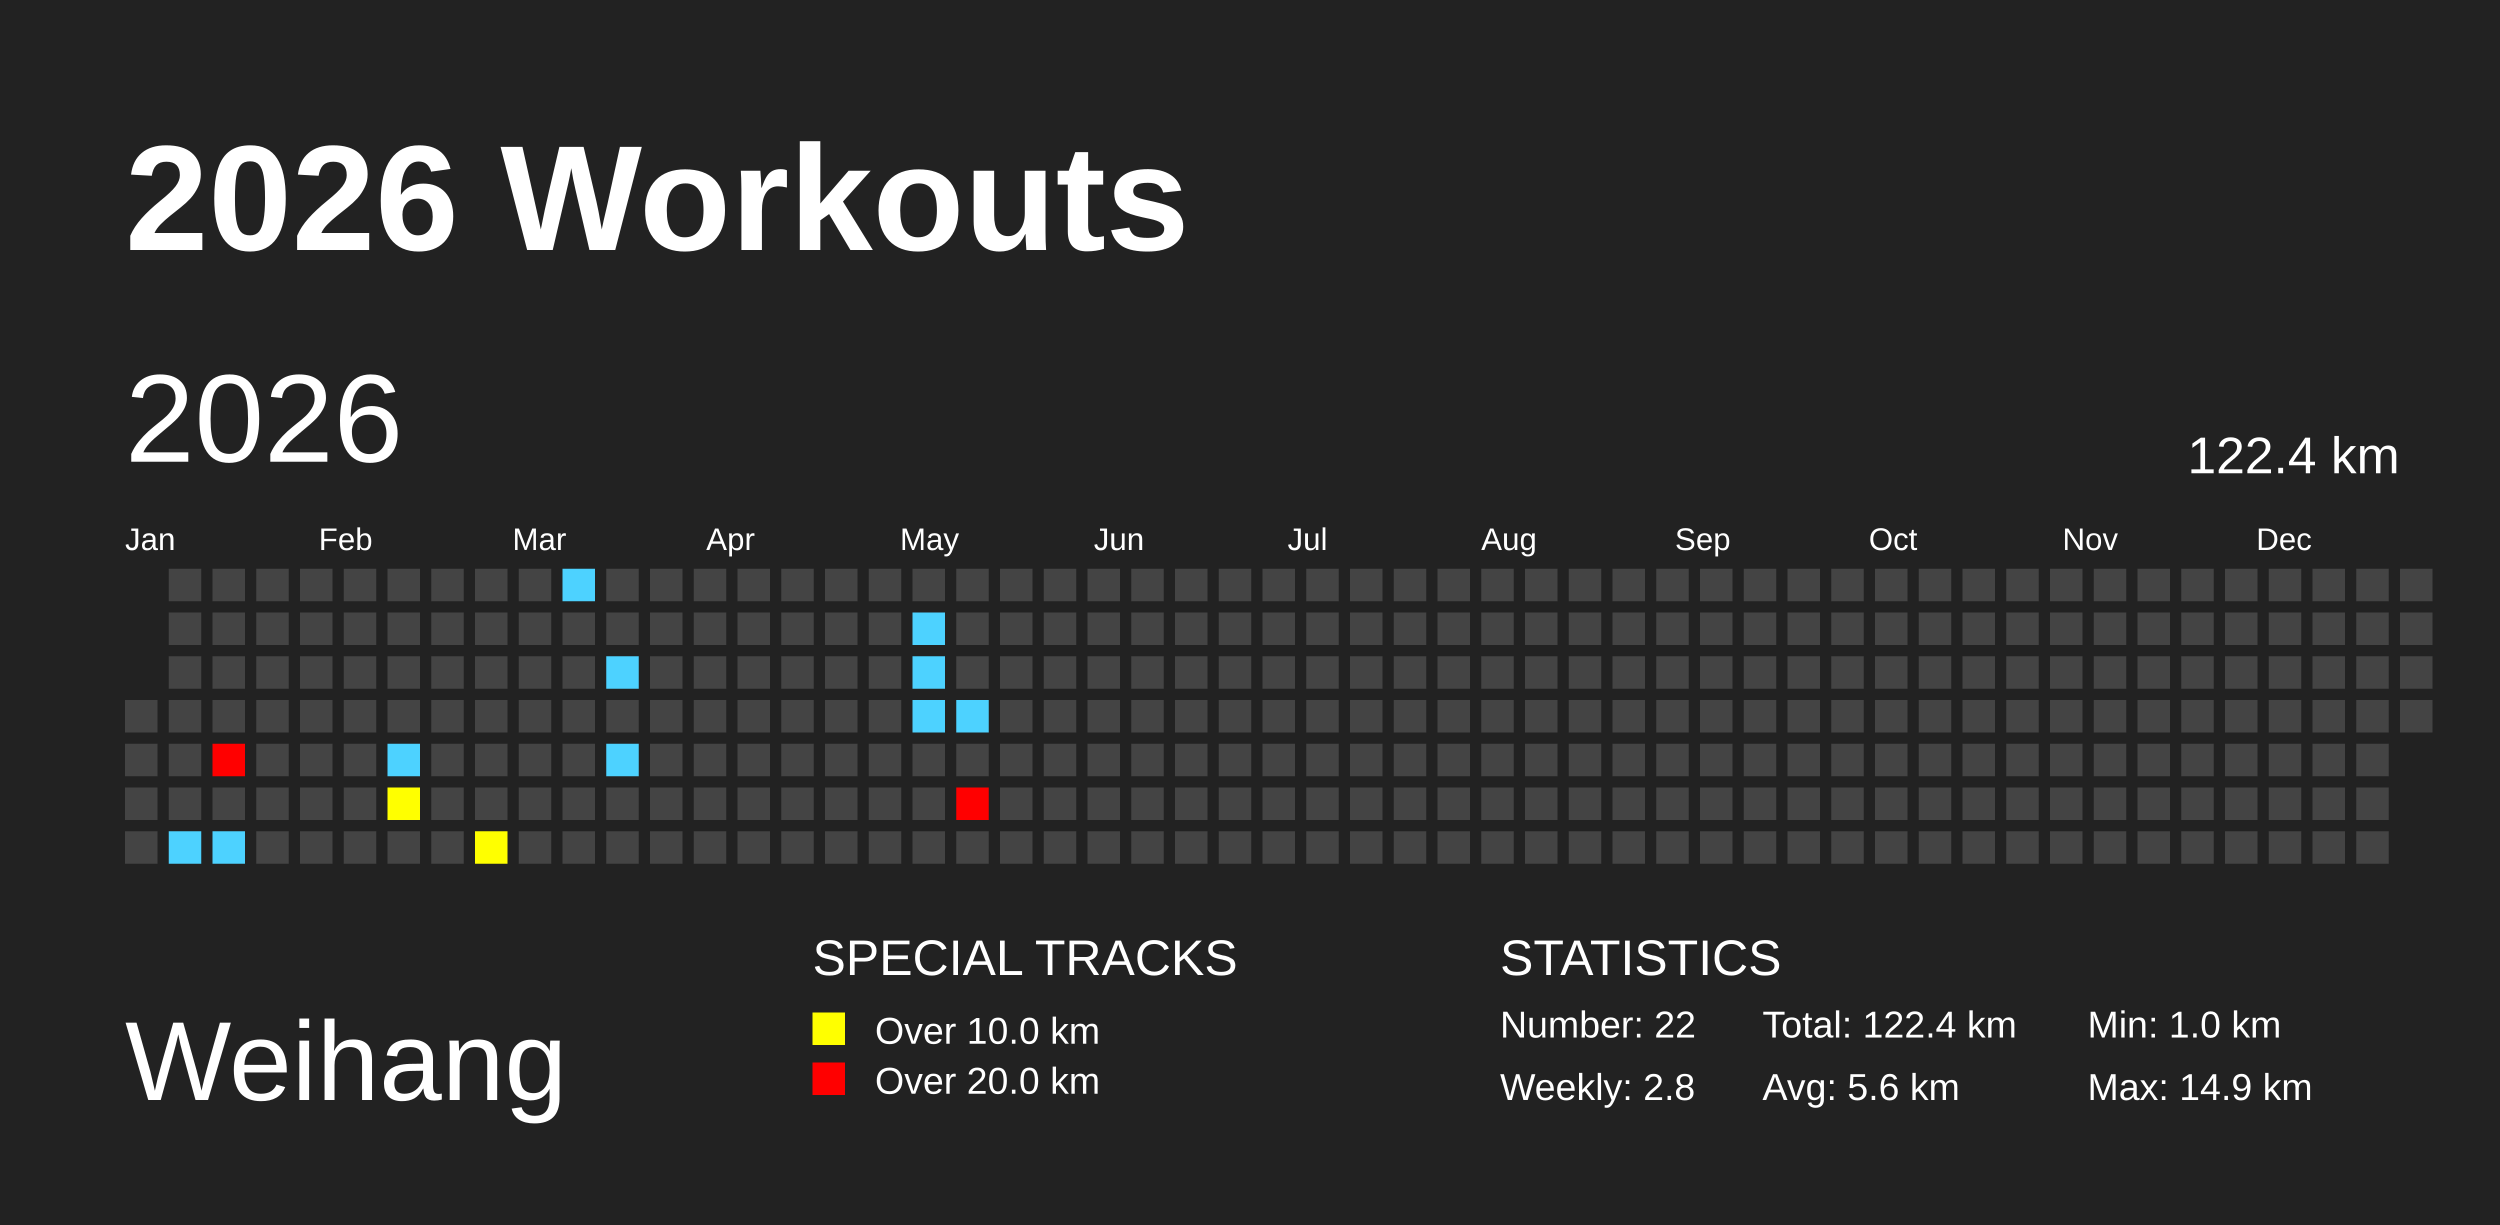
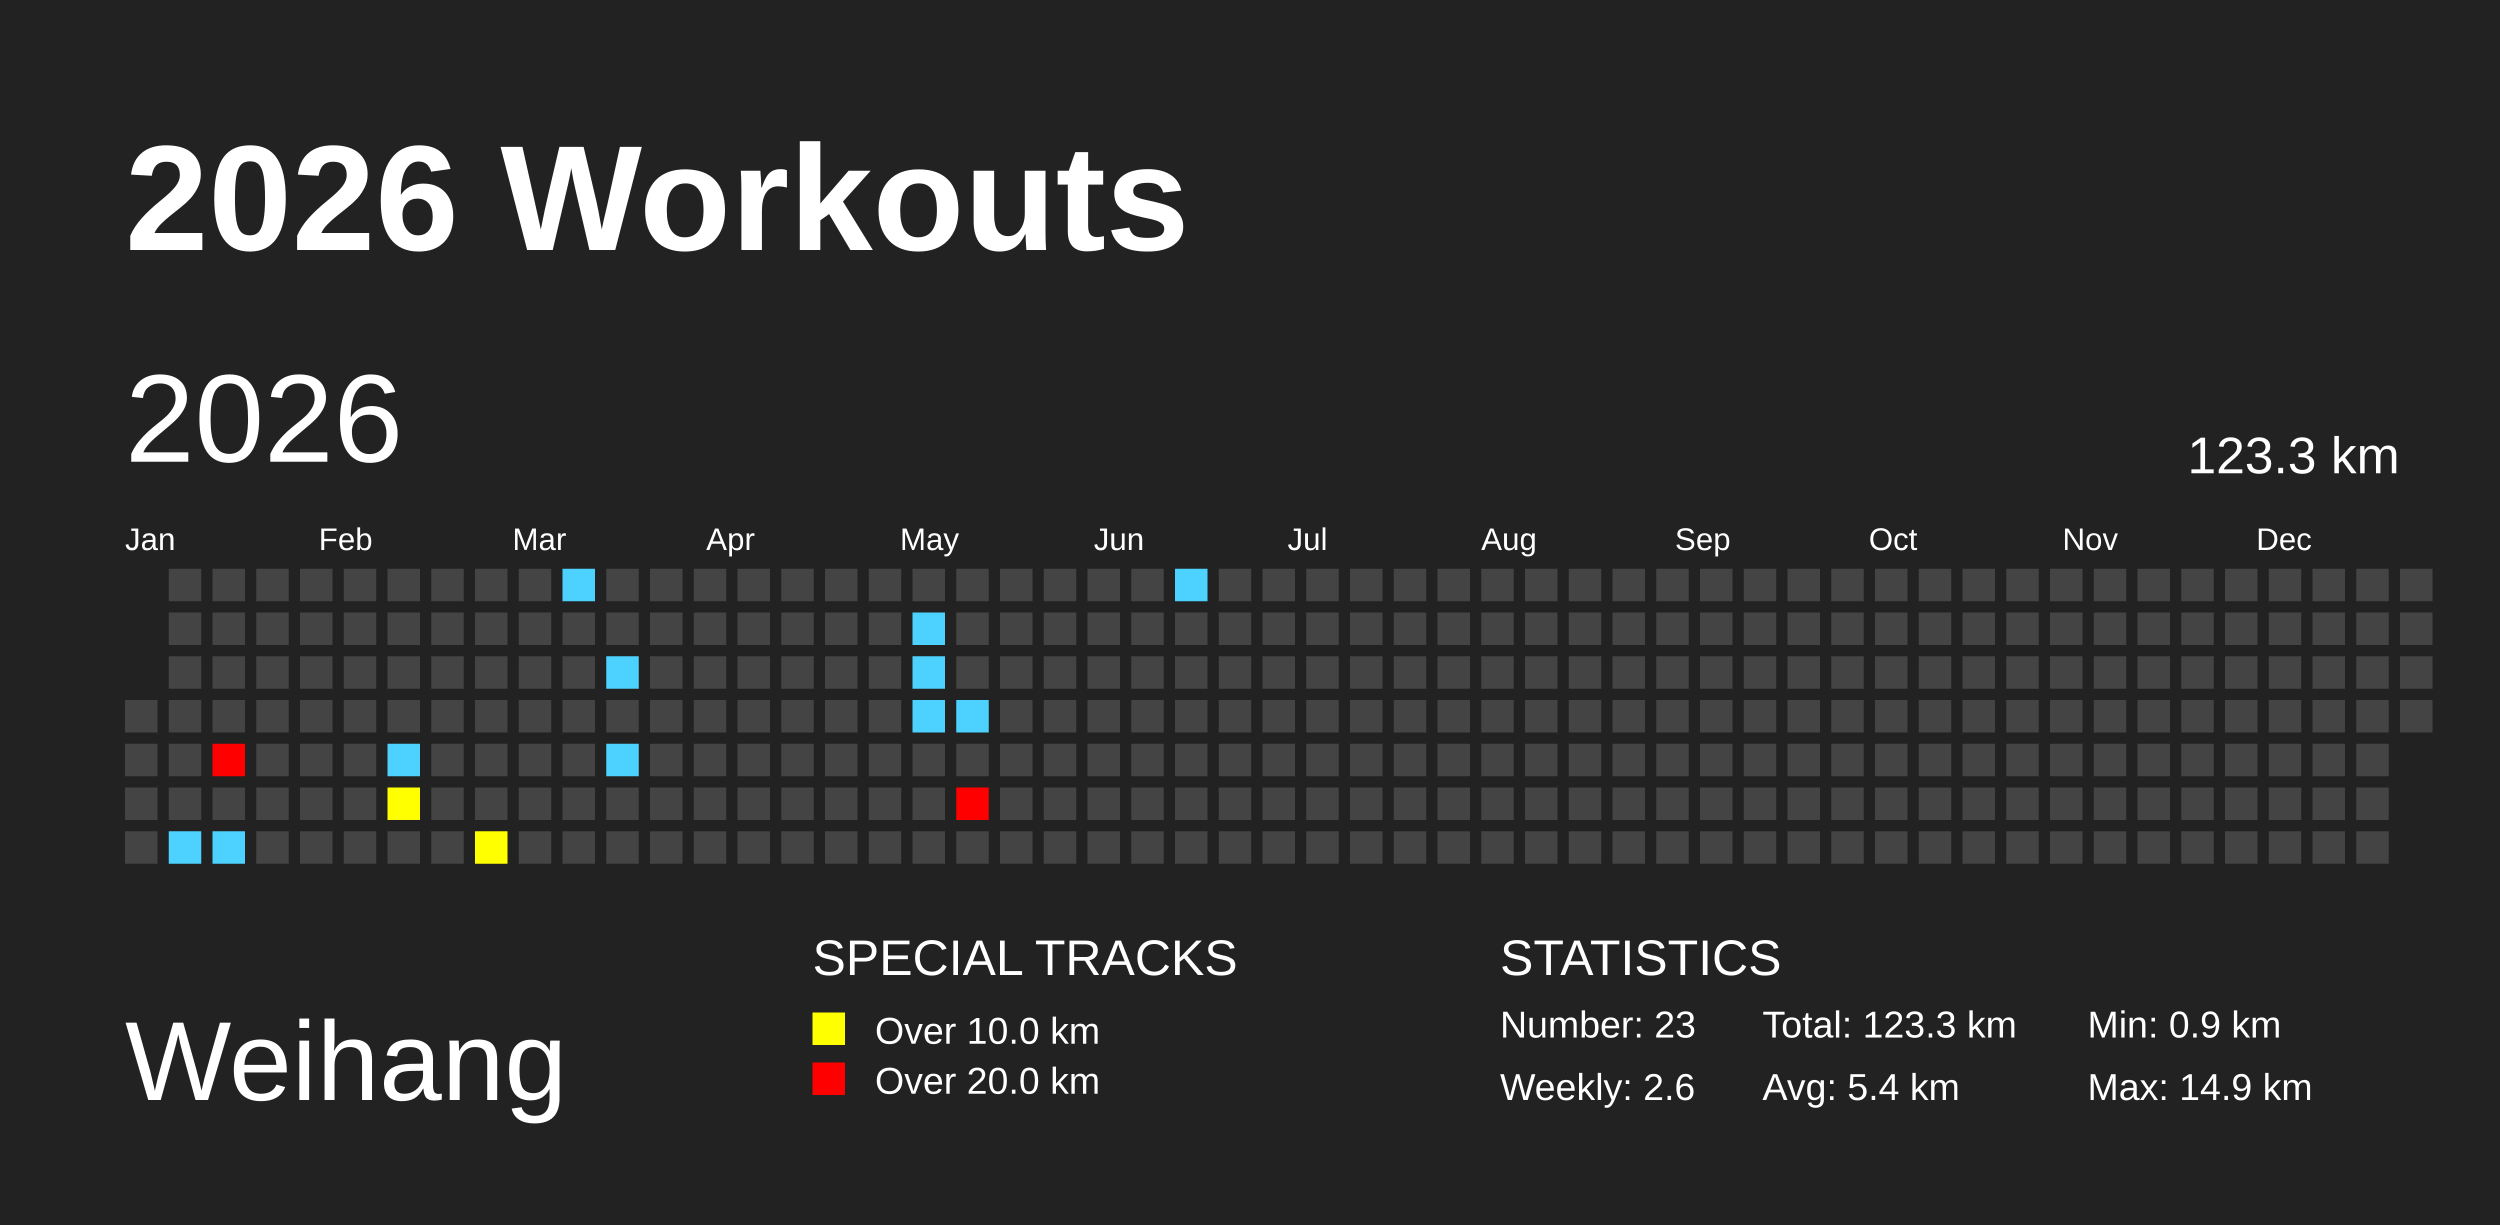
<svg xmlns="http://www.w3.org/2000/svg" baseProfile="full" height="98mm" version="1.1" viewBox="0,0,200,98" width="200mm">
  <defs />
  <rect fill="#222222" height="98" width="200" x="0" y="0" />
  <text fill="#FFFFFF" style="font-size:12px; font-family:Arial; font-weight:bold;" x="10" y="20">2026 Workouts</text>
  <text fill="#FFFFFF" style="font-size:9px; font-family:Arial" x="10" y="88">Weihang</text>
  <text fill="#FFFFFF" style="font-size:4px; font-family:Arial" x="65" y="78">SPECIAL TRACKS</text>
  <rect fill="yellow" height="2.6" width="2.6" x="65" y="81" />
  <text fill="#FFFFFF" style="font-size:3px; font-family:Arial" x="70" y="83.5">Over 10.0 km</text>
  <rect fill="red" height="2.6" width="2.6" x="65" y="85" />
  <text fill="#FFFFFF" style="font-size:3px; font-family:Arial" x="70" y="87.5">Over 20.0 km</text>
  <text fill="#FFFFFF" style="font-size:4px; font-family:Arial" x="120" y="78">STATISTICS</text>
-   <text fill="#FFFFFF" style="font-size:3px; font-family:Arial" x="120" y="83">Number: 22</text>
-   <text fill="#FFFFFF" style="font-size:3px; font-family:Arial" x="120" y="88">Weekly: 2.8</text>
-   <text fill="#FFFFFF" style="font-size:3px; font-family:Arial" x="141" y="83">Total: 122.4 km</text>
-   <text fill="#FFFFFF" style="font-size:3px; font-family:Arial" x="141" y="88">Avg: 5.6 km</text>
-   <text fill="#FFFFFF" style="font-size:3px; font-family:Arial" x="167" y="83">Min: 1.0 km</text>
+   <text fill="#FFFFFF" style="font-size:3px; font-family:Arial" x="120" y="83">Number: 23</text>
+   <text fill="#FFFFFF" style="font-size:3px; font-family:Arial" x="120" y="88">Weekly: 2.6</text>
+   <text fill="#FFFFFF" style="font-size:3px; font-family:Arial" x="141" y="83">Total: 123.3 km</text>
+   <text fill="#FFFFFF" style="font-size:3px; font-family:Arial" x="141" y="88">Avg: 5.4 km</text>
+   <text fill="#FFFFFF" style="font-size:3px; font-family:Arial" x="167" y="83">Min: 0.9 km</text>
  <text fill="#FFFFFF" style="font-size:3px; font-family:Arial" x="167" y="88">Max: 14.9 km</text>
  <text dominant-baseline="hanging" fill="#FFFFFF" style="font-size:10.0px; font-family:Arial;" x="10" y="30">2026</text>
-   <text dominant-baseline="hanging" fill="#FFFFFF" style="font-size:4.125px; font-family:Arial;" x="175" y="35">122.4 km</text>
+   <text dominant-baseline="hanging" fill="#FFFFFF" style="font-size:4.125px; font-family:Arial;" x="175" y="35">123.3 km</text>
  <text fill="#FFFFFF" style="font-size:2.5px; font-family:Arial" x="10.0" y="44">Jan</text>
  <text fill="#FFFFFF" style="font-size:2.5px; font-family:Arial" x="25.5" y="44">Feb</text>
  <text fill="#FFFFFF" style="font-size:2.5px; font-family:Arial" x="41.0" y="44">Mar</text>
  <text fill="#FFFFFF" style="font-size:2.5px; font-family:Arial" x="56.5" y="44">Apr</text>
  <text fill="#FFFFFF" style="font-size:2.5px; font-family:Arial" x="72.0" y="44">May</text>
  <text fill="#FFFFFF" style="font-size:2.5px; font-family:Arial" x="87.5" y="44">Jun</text>
  <text fill="#FFFFFF" style="font-size:2.5px; font-family:Arial" x="103.0" y="44">Jul</text>
  <text fill="#FFFFFF" style="font-size:2.5px; font-family:Arial" x="118.5" y="44">Aug</text>
  <text fill="#FFFFFF" style="font-size:2.5px; font-family:Arial" x="134.0" y="44">Sep</text>
  <text fill="#FFFFFF" style="font-size:2.5px; font-family:Arial" x="149.5" y="44">Oct</text>
  <text fill="#FFFFFF" style="font-size:2.5px; font-family:Arial" x="165.0" y="44">Nov</text>
  <text fill="#FFFFFF" style="font-size:2.5px; font-family:Arial" x="180.5" y="44">Dec</text>
  <rect fill="#444444" height="2.6" width="2.6" x="10.0" y="56.0" />
  <rect fill="#444444" height="2.6" width="2.6" x="10.0" y="59.5" />
  <rect fill="#444444" height="2.6" width="2.6" x="10.0" y="63.0" />
  <rect fill="#444444" height="2.6" width="2.6" x="10.0" y="66.5" />
  <rect fill="#444444" height="2.6" width="2.6" x="13.5" y="45.5" />
  <rect fill="#444444" height="2.6" width="2.6" x="13.5" y="49.0" />
  <rect fill="#444444" height="2.6" width="2.6" x="13.5" y="52.5" />
  <rect fill="#444444" height="2.6" width="2.6" x="13.5" y="56.0" />
  <rect fill="#444444" height="2.6" width="2.6" x="13.5" y="59.5" />
  <rect fill="#444444" height="2.6" width="2.6" x="13.5" y="63.0" />
  <rect fill="#4DD2FF" height="2.6" width="2.6" x="13.5" y="66.5" />
  <rect fill="#444444" height="2.6" width="2.6" x="17.0" y="45.5" />
  <rect fill="#444444" height="2.6" width="2.6" x="17.0" y="49.0" />
  <rect fill="#444444" height="2.6" width="2.6" x="17.0" y="52.5" />
  <rect fill="#444444" height="2.6" width="2.6" x="17.0" y="56.0" />
  <rect fill="red" height="2.6" width="2.6" x="17.0" y="59.5" />
  <rect fill="#444444" height="2.6" width="2.6" x="17.0" y="63.0" />
  <rect fill="#4DD2FF" height="2.6" width="2.6" x="17.0" y="66.5" />
  <rect fill="#444444" height="2.6" width="2.6" x="20.5" y="45.5" />
  <rect fill="#444444" height="2.6" width="2.6" x="20.5" y="49.0" />
  <rect fill="#444444" height="2.6" width="2.6" x="20.5" y="52.5" />
  <rect fill="#444444" height="2.6" width="2.6" x="20.5" y="56.0" />
  <rect fill="#444444" height="2.6" width="2.6" x="20.5" y="59.5" />
  <rect fill="#444444" height="2.6" width="2.6" x="20.5" y="63.0" />
  <rect fill="#444444" height="2.6" width="2.6" x="20.5" y="66.5" />
  <rect fill="#444444" height="2.6" width="2.6" x="24.0" y="45.5" />
  <rect fill="#444444" height="2.6" width="2.6" x="24.0" y="49.0" />
  <rect fill="#444444" height="2.6" width="2.6" x="24.0" y="52.5" />
  <rect fill="#444444" height="2.6" width="2.6" x="24.0" y="56.0" />
  <rect fill="#444444" height="2.6" width="2.6" x="24.0" y="59.5" />
  <rect fill="#444444" height="2.6" width="2.6" x="24.0" y="63.0" />
  <rect fill="#444444" height="2.6" width="2.6" x="24.0" y="66.5" />
  <rect fill="#444444" height="2.6" width="2.6" x="27.5" y="45.5" />
  <rect fill="#444444" height="2.6" width="2.6" x="27.5" y="49.0" />
  <rect fill="#444444" height="2.6" width="2.6" x="27.5" y="52.5" />
  <rect fill="#444444" height="2.6" width="2.6" x="27.5" y="56.0" />
  <rect fill="#444444" height="2.6" width="2.6" x="27.5" y="59.5" />
  <rect fill="#444444" height="2.6" width="2.6" x="27.5" y="63.0" />
  <rect fill="#444444" height="2.6" width="2.6" x="27.5" y="66.5" />
  <rect fill="#444444" height="2.6" width="2.6" x="31.0" y="45.5" />
  <rect fill="#444444" height="2.6" width="2.6" x="31.0" y="49.0" />
  <rect fill="#444444" height="2.6" width="2.6" x="31.0" y="52.5" />
  <rect fill="#444444" height="2.6" width="2.6" x="31.0" y="56.0" />
  <rect fill="#4DD2FF" height="2.6" width="2.6" x="31.0" y="59.5" />
  <rect fill="yellow" height="2.6" width="2.6" x="31.0" y="63.0" />
  <rect fill="#444444" height="2.6" width="2.6" x="31.0" y="66.5" />
  <rect fill="#444444" height="2.6" width="2.6" x="34.5" y="45.5" />
  <rect fill="#444444" height="2.6" width="2.6" x="34.5" y="49.0" />
  <rect fill="#444444" height="2.6" width="2.6" x="34.5" y="52.5" />
  <rect fill="#444444" height="2.6" width="2.6" x="34.5" y="56.0" />
  <rect fill="#444444" height="2.6" width="2.6" x="34.5" y="59.5" />
  <rect fill="#444444" height="2.6" width="2.6" x="34.5" y="63.0" />
  <rect fill="#444444" height="2.6" width="2.6" x="34.5" y="66.5" />
  <rect fill="#444444" height="2.6" width="2.6" x="38.0" y="45.5" />
  <rect fill="#444444" height="2.6" width="2.6" x="38.0" y="49.0" />
  <rect fill="#444444" height="2.6" width="2.6" x="38.0" y="52.5" />
  <rect fill="#444444" height="2.6" width="2.6" x="38.0" y="56.0" />
  <rect fill="#444444" height="2.6" width="2.6" x="38.0" y="59.5" />
  <rect fill="#444444" height="2.6" width="2.6" x="38.0" y="63.0" />
  <rect fill="yellow" height="2.6" width="2.6" x="38.0" y="66.5" />
  <rect fill="#444444" height="2.6" width="2.6" x="41.5" y="45.5" />
  <rect fill="#444444" height="2.6" width="2.6" x="41.5" y="49.0" />
  <rect fill="#444444" height="2.6" width="2.6" x="41.5" y="52.5" />
  <rect fill="#444444" height="2.6" width="2.6" x="41.5" y="56.0" />
  <rect fill="#444444" height="2.6" width="2.6" x="41.5" y="59.5" />
  <rect fill="#444444" height="2.6" width="2.6" x="41.5" y="63.0" />
  <rect fill="#444444" height="2.6" width="2.6" x="41.5" y="66.5" />
  <rect fill="#4DD2FF" height="2.6" width="2.6" x="45.0" y="45.5" />
  <rect fill="#444444" height="2.6" width="2.6" x="45.0" y="49.0" />
  <rect fill="#444444" height="2.6" width="2.6" x="45.0" y="52.5" />
  <rect fill="#444444" height="2.6" width="2.6" x="45.0" y="56.0" />
  <rect fill="#444444" height="2.6" width="2.6" x="45.0" y="59.5" />
  <rect fill="#444444" height="2.6" width="2.6" x="45.0" y="63.0" />
  <rect fill="#444444" height="2.6" width="2.6" x="45.0" y="66.5" />
  <rect fill="#444444" height="2.6" width="2.6" x="48.5" y="45.5" />
  <rect fill="#444444" height="2.6" width="2.6" x="48.5" y="49.0" />
  <rect fill="#4DD2FF" height="2.6" width="2.6" x="48.5" y="52.5" />
  <rect fill="#444444" height="2.6" width="2.6" x="48.5" y="56.0" />
  <rect fill="#4DD2FF" height="2.6" width="2.6" x="48.5" y="59.5" />
  <rect fill="#444444" height="2.6" width="2.6" x="48.5" y="63.0" />
  <rect fill="#444444" height="2.6" width="2.6" x="48.5" y="66.5" />
  <rect fill="#444444" height="2.6" width="2.6" x="52.0" y="45.5" />
  <rect fill="#444444" height="2.6" width="2.6" x="52.0" y="49.0" />
  <rect fill="#444444" height="2.6" width="2.6" x="52.0" y="52.5" />
  <rect fill="#444444" height="2.6" width="2.6" x="52.0" y="56.0" />
  <rect fill="#444444" height="2.6" width="2.6" x="52.0" y="59.5" />
  <rect fill="#444444" height="2.6" width="2.6" x="52.0" y="63.0" />
  <rect fill="#444444" height="2.6" width="2.6" x="52.0" y="66.5" />
  <rect fill="#444444" height="2.6" width="2.6" x="55.5" y="45.5" />
  <rect fill="#444444" height="2.6" width="2.6" x="55.5" y="49.0" />
  <rect fill="#444444" height="2.6" width="2.6" x="55.5" y="52.5" />
  <rect fill="#444444" height="2.6" width="2.6" x="55.5" y="56.0" />
  <rect fill="#444444" height="2.6" width="2.6" x="55.5" y="59.5" />
  <rect fill="#444444" height="2.6" width="2.6" x="55.5" y="63.0" />
  <rect fill="#444444" height="2.6" width="2.6" x="55.5" y="66.5" />
  <rect fill="#444444" height="2.6" width="2.6" x="59.0" y="45.5" />
  <rect fill="#444444" height="2.6" width="2.6" x="59.0" y="49.0" />
  <rect fill="#444444" height="2.6" width="2.6" x="59.0" y="52.5" />
  <rect fill="#444444" height="2.6" width="2.6" x="59.0" y="56.0" />
  <rect fill="#444444" height="2.6" width="2.6" x="59.0" y="59.5" />
  <rect fill="#444444" height="2.6" width="2.6" x="59.0" y="63.0" />
  <rect fill="#444444" height="2.6" width="2.6" x="59.0" y="66.5" />
  <rect fill="#444444" height="2.6" width="2.6" x="62.5" y="45.5" />
  <rect fill="#444444" height="2.6" width="2.6" x="62.5" y="49.0" />
  <rect fill="#444444" height="2.6" width="2.6" x="62.5" y="52.5" />
  <rect fill="#444444" height="2.6" width="2.6" x="62.5" y="56.0" />
  <rect fill="#444444" height="2.6" width="2.6" x="62.5" y="59.5" />
  <rect fill="#444444" height="2.6" width="2.6" x="62.5" y="63.0" />
  <rect fill="#444444" height="2.6" width="2.6" x="62.5" y="66.5" />
  <rect fill="#444444" height="2.6" width="2.6" x="66.0" y="45.5" />
  <rect fill="#444444" height="2.6" width="2.6" x="66.0" y="49.0" />
  <rect fill="#444444" height="2.6" width="2.6" x="66.0" y="52.5" />
  <rect fill="#444444" height="2.6" width="2.6" x="66.0" y="56.0" />
  <rect fill="#444444" height="2.6" width="2.6" x="66.0" y="59.5" />
  <rect fill="#444444" height="2.6" width="2.6" x="66.0" y="63.0" />
  <rect fill="#444444" height="2.6" width="2.6" x="66.0" y="66.5" />
  <rect fill="#444444" height="2.6" width="2.6" x="69.5" y="45.5" />
  <rect fill="#444444" height="2.6" width="2.6" x="69.5" y="49.0" />
  <rect fill="#444444" height="2.6" width="2.6" x="69.5" y="52.5" />
  <rect fill="#444444" height="2.6" width="2.6" x="69.5" y="56.0" />
  <rect fill="#444444" height="2.6" width="2.6" x="69.5" y="59.5" />
  <rect fill="#444444" height="2.6" width="2.6" x="69.5" y="63.0" />
  <rect fill="#444444" height="2.6" width="2.6" x="69.5" y="66.5" />
  <rect fill="#444444" height="2.6" width="2.6" x="73.0" y="45.5" />
  <rect fill="#4DD2FF" height="2.6" width="2.6" x="73.0" y="49.0" />
  <rect fill="#4DD2FF" height="2.6" width="2.6" x="73.0" y="52.5" />
  <rect fill="#4DD2FF" height="2.6" width="2.6" x="73.0" y="56.0" />
  <rect fill="#444444" height="2.6" width="2.6" x="73.0" y="59.5" />
  <rect fill="#444444" height="2.6" width="2.6" x="73.0" y="63.0" />
  <rect fill="#444444" height="2.6" width="2.6" x="73.0" y="66.5" />
  <rect fill="#444444" height="2.6" width="2.6" x="76.5" y="45.5" />
  <rect fill="#444444" height="2.6" width="2.6" x="76.5" y="49.0" />
  <rect fill="#444444" height="2.6" width="2.6" x="76.5" y="52.5" />
  <rect fill="#4DD2FF" height="2.6" width="2.6" x="76.5" y="56.0" />
  <rect fill="#444444" height="2.6" width="2.6" x="76.5" y="59.5" />
  <rect fill="red" height="2.6" width="2.6" x="76.5" y="63.0" />
  <rect fill="#444444" height="2.6" width="2.6" x="76.5" y="66.5" />
  <rect fill="#444444" height="2.6" width="2.6" x="80.0" y="45.5" />
  <rect fill="#444444" height="2.6" width="2.6" x="80.0" y="49.0" />
  <rect fill="#444444" height="2.6" width="2.6" x="80.0" y="52.5" />
  <rect fill="#444444" height="2.6" width="2.6" x="80.0" y="56.0" />
  <rect fill="#444444" height="2.6" width="2.6" x="80.0" y="59.5" />
  <rect fill="#444444" height="2.6" width="2.6" x="80.0" y="63.0" />
  <rect fill="#444444" height="2.6" width="2.6" x="80.0" y="66.5" />
  <rect fill="#444444" height="2.6" width="2.6" x="83.5" y="45.5" />
  <rect fill="#444444" height="2.6" width="2.6" x="83.5" y="49.0" />
  <rect fill="#444444" height="2.6" width="2.6" x="83.5" y="52.5" />
  <rect fill="#444444" height="2.6" width="2.6" x="83.5" y="56.0" />
  <rect fill="#444444" height="2.6" width="2.6" x="83.5" y="59.5" />
  <rect fill="#444444" height="2.6" width="2.6" x="83.5" y="63.0" />
  <rect fill="#444444" height="2.6" width="2.6" x="83.5" y="66.5" />
  <rect fill="#444444" height="2.6" width="2.6" x="87.0" y="45.5" />
  <rect fill="#444444" height="2.6" width="2.6" x="87.0" y="49.0" />
  <rect fill="#444444" height="2.6" width="2.6" x="87.0" y="52.5" />
  <rect fill="#444444" height="2.6" width="2.6" x="87.0" y="56.0" />
  <rect fill="#444444" height="2.6" width="2.6" x="87.0" y="59.5" />
  <rect fill="#444444" height="2.6" width="2.6" x="87.0" y="63.0" />
  <rect fill="#444444" height="2.6" width="2.6" x="87.0" y="66.5" />
  <rect fill="#444444" height="2.6" width="2.6" x="90.5" y="45.5" />
  <rect fill="#444444" height="2.6" width="2.6" x="90.5" y="49.0" />
  <rect fill="#444444" height="2.6" width="2.6" x="90.5" y="52.5" />
  <rect fill="#444444" height="2.6" width="2.6" x="90.5" y="56.0" />
  <rect fill="#444444" height="2.6" width="2.6" x="90.5" y="59.5" />
  <rect fill="#444444" height="2.6" width="2.6" x="90.5" y="63.0" />
  <rect fill="#444444" height="2.6" width="2.6" x="90.5" y="66.5" />
-   <rect fill="#444444" height="2.6" width="2.6" x="94.0" y="45.5" />
+   <rect fill="#4DD2FF" height="2.6" width="2.6" x="94.0" y="45.5" />
  <rect fill="#444444" height="2.6" width="2.6" x="94.0" y="49.0" />
  <rect fill="#444444" height="2.6" width="2.6" x="94.0" y="52.5" />
  <rect fill="#444444" height="2.6" width="2.6" x="94.0" y="56.0" />
  <rect fill="#444444" height="2.6" width="2.6" x="94.0" y="59.5" />
  <rect fill="#444444" height="2.6" width="2.6" x="94.0" y="63.0" />
  <rect fill="#444444" height="2.6" width="2.6" x="94.0" y="66.5" />
  <rect fill="#444444" height="2.6" width="2.6" x="97.5" y="45.5" />
  <rect fill="#444444" height="2.6" width="2.6" x="97.5" y="49.0" />
  <rect fill="#444444" height="2.6" width="2.6" x="97.5" y="52.5" />
  <rect fill="#444444" height="2.6" width="2.6" x="97.5" y="56.0" />
  <rect fill="#444444" height="2.6" width="2.6" x="97.5" y="59.5" />
  <rect fill="#444444" height="2.6" width="2.6" x="97.5" y="63.0" />
  <rect fill="#444444" height="2.6" width="2.6" x="97.5" y="66.5" />
  <rect fill="#444444" height="2.6" width="2.6" x="101.0" y="45.5" />
  <rect fill="#444444" height="2.6" width="2.6" x="101.0" y="49.0" />
  <rect fill="#444444" height="2.6" width="2.6" x="101.0" y="52.5" />
  <rect fill="#444444" height="2.6" width="2.6" x="101.0" y="56.0" />
  <rect fill="#444444" height="2.6" width="2.6" x="101.0" y="59.5" />
  <rect fill="#444444" height="2.6" width="2.6" x="101.0" y="63.0" />
  <rect fill="#444444" height="2.6" width="2.6" x="101.0" y="66.5" />
  <rect fill="#444444" height="2.6" width="2.6" x="104.5" y="45.5" />
  <rect fill="#444444" height="2.6" width="2.6" x="104.5" y="49.0" />
  <rect fill="#444444" height="2.6" width="2.6" x="104.5" y="52.5" />
  <rect fill="#444444" height="2.6" width="2.6" x="104.5" y="56.0" />
  <rect fill="#444444" height="2.6" width="2.6" x="104.5" y="59.5" />
  <rect fill="#444444" height="2.6" width="2.6" x="104.5" y="63.0" />
  <rect fill="#444444" height="2.6" width="2.6" x="104.5" y="66.5" />
  <rect fill="#444444" height="2.6" width="2.6" x="108.0" y="45.5" />
  <rect fill="#444444" height="2.6" width="2.6" x="108.0" y="49.0" />
  <rect fill="#444444" height="2.6" width="2.6" x="108.0" y="52.5" />
  <rect fill="#444444" height="2.6" width="2.6" x="108.0" y="56.0" />
  <rect fill="#444444" height="2.6" width="2.6" x="108.0" y="59.5" />
  <rect fill="#444444" height="2.6" width="2.6" x="108.0" y="63.0" />
  <rect fill="#444444" height="2.6" width="2.6" x="108.0" y="66.5" />
  <rect fill="#444444" height="2.6" width="2.6" x="111.5" y="45.5" />
  <rect fill="#444444" height="2.6" width="2.6" x="111.5" y="49.0" />
  <rect fill="#444444" height="2.6" width="2.6" x="111.5" y="52.5" />
  <rect fill="#444444" height="2.6" width="2.6" x="111.5" y="56.0" />
  <rect fill="#444444" height="2.6" width="2.6" x="111.5" y="59.5" />
  <rect fill="#444444" height="2.6" width="2.6" x="111.5" y="63.0" />
  <rect fill="#444444" height="2.6" width="2.6" x="111.5" y="66.5" />
  <rect fill="#444444" height="2.6" width="2.6" x="115.0" y="45.5" />
  <rect fill="#444444" height="2.6" width="2.6" x="115.0" y="49.0" />
  <rect fill="#444444" height="2.6" width="2.6" x="115.0" y="52.5" />
  <rect fill="#444444" height="2.6" width="2.6" x="115.0" y="56.0" />
  <rect fill="#444444" height="2.6" width="2.6" x="115.0" y="59.5" />
  <rect fill="#444444" height="2.6" width="2.6" x="115.0" y="63.0" />
  <rect fill="#444444" height="2.6" width="2.6" x="115.0" y="66.5" />
  <rect fill="#444444" height="2.6" width="2.6" x="118.5" y="45.5" />
  <rect fill="#444444" height="2.6" width="2.6" x="118.5" y="49.0" />
  <rect fill="#444444" height="2.6" width="2.6" x="118.5" y="52.5" />
  <rect fill="#444444" height="2.6" width="2.6" x="118.5" y="56.0" />
  <rect fill="#444444" height="2.6" width="2.6" x="118.5" y="59.5" />
  <rect fill="#444444" height="2.6" width="2.6" x="118.5" y="63.0" />
  <rect fill="#444444" height="2.6" width="2.6" x="118.5" y="66.5" />
  <rect fill="#444444" height="2.6" width="2.6" x="122.0" y="45.5" />
  <rect fill="#444444" height="2.6" width="2.6" x="122.0" y="49.0" />
  <rect fill="#444444" height="2.6" width="2.6" x="122.0" y="52.5" />
  <rect fill="#444444" height="2.6" width="2.6" x="122.0" y="56.0" />
  <rect fill="#444444" height="2.6" width="2.6" x="122.0" y="59.5" />
  <rect fill="#444444" height="2.6" width="2.6" x="122.0" y="63.0" />
  <rect fill="#444444" height="2.6" width="2.6" x="122.0" y="66.5" />
  <rect fill="#444444" height="2.6" width="2.6" x="125.5" y="45.5" />
  <rect fill="#444444" height="2.6" width="2.6" x="125.5" y="49.0" />
  <rect fill="#444444" height="2.6" width="2.6" x="125.5" y="52.5" />
  <rect fill="#444444" height="2.6" width="2.6" x="125.5" y="56.0" />
  <rect fill="#444444" height="2.6" width="2.6" x="125.5" y="59.5" />
  <rect fill="#444444" height="2.6" width="2.6" x="125.5" y="63.0" />
  <rect fill="#444444" height="2.6" width="2.6" x="125.5" y="66.5" />
  <rect fill="#444444" height="2.6" width="2.6" x="129.0" y="45.5" />
  <rect fill="#444444" height="2.6" width="2.6" x="129.0" y="49.0" />
  <rect fill="#444444" height="2.6" width="2.6" x="129.0" y="52.5" />
  <rect fill="#444444" height="2.6" width="2.6" x="129.0" y="56.0" />
  <rect fill="#444444" height="2.6" width="2.6" x="129.0" y="59.5" />
  <rect fill="#444444" height="2.6" width="2.6" x="129.0" y="63.0" />
  <rect fill="#444444" height="2.6" width="2.6" x="129.0" y="66.5" />
  <rect fill="#444444" height="2.6" width="2.6" x="132.5" y="45.5" />
  <rect fill="#444444" height="2.6" width="2.6" x="132.5" y="49.0" />
  <rect fill="#444444" height="2.6" width="2.6" x="132.5" y="52.5" />
  <rect fill="#444444" height="2.6" width="2.6" x="132.5" y="56.0" />
  <rect fill="#444444" height="2.6" width="2.6" x="132.5" y="59.5" />
  <rect fill="#444444" height="2.6" width="2.6" x="132.5" y="63.0" />
  <rect fill="#444444" height="2.6" width="2.6" x="132.5" y="66.5" />
  <rect fill="#444444" height="2.6" width="2.6" x="136.0" y="45.5" />
  <rect fill="#444444" height="2.6" width="2.6" x="136.0" y="49.0" />
  <rect fill="#444444" height="2.6" width="2.6" x="136.0" y="52.5" />
  <rect fill="#444444" height="2.6" width="2.6" x="136.0" y="56.0" />
  <rect fill="#444444" height="2.6" width="2.6" x="136.0" y="59.5" />
  <rect fill="#444444" height="2.6" width="2.6" x="136.0" y="63.0" />
  <rect fill="#444444" height="2.6" width="2.6" x="136.0" y="66.5" />
  <rect fill="#444444" height="2.6" width="2.6" x="139.5" y="45.5" />
  <rect fill="#444444" height="2.6" width="2.6" x="139.5" y="49.0" />
  <rect fill="#444444" height="2.6" width="2.6" x="139.5" y="52.5" />
  <rect fill="#444444" height="2.6" width="2.6" x="139.5" y="56.0" />
  <rect fill="#444444" height="2.6" width="2.6" x="139.5" y="59.5" />
  <rect fill="#444444" height="2.6" width="2.6" x="139.5" y="63.0" />
  <rect fill="#444444" height="2.6" width="2.6" x="139.5" y="66.5" />
  <rect fill="#444444" height="2.6" width="2.6" x="143.0" y="45.5" />
  <rect fill="#444444" height="2.6" width="2.6" x="143.0" y="49.0" />
  <rect fill="#444444" height="2.6" width="2.6" x="143.0" y="52.5" />
  <rect fill="#444444" height="2.6" width="2.6" x="143.0" y="56.0" />
  <rect fill="#444444" height="2.6" width="2.6" x="143.0" y="59.5" />
  <rect fill="#444444" height="2.6" width="2.6" x="143.0" y="63.0" />
  <rect fill="#444444" height="2.6" width="2.6" x="143.0" y="66.5" />
  <rect fill="#444444" height="2.6" width="2.6" x="146.5" y="45.5" />
  <rect fill="#444444" height="2.6" width="2.6" x="146.5" y="49.0" />
  <rect fill="#444444" height="2.6" width="2.6" x="146.5" y="52.5" />
  <rect fill="#444444" height="2.6" width="2.6" x="146.5" y="56.0" />
  <rect fill="#444444" height="2.6" width="2.6" x="146.5" y="59.5" />
  <rect fill="#444444" height="2.6" width="2.6" x="146.5" y="63.0" />
  <rect fill="#444444" height="2.6" width="2.6" x="146.5" y="66.5" />
  <rect fill="#444444" height="2.6" width="2.6" x="150.0" y="45.5" />
  <rect fill="#444444" height="2.6" width="2.6" x="150.0" y="49.0" />
  <rect fill="#444444" height="2.6" width="2.6" x="150.0" y="52.5" />
  <rect fill="#444444" height="2.6" width="2.6" x="150.0" y="56.0" />
  <rect fill="#444444" height="2.6" width="2.6" x="150.0" y="59.5" />
  <rect fill="#444444" height="2.6" width="2.6" x="150.0" y="63.0" />
  <rect fill="#444444" height="2.6" width="2.6" x="150.0" y="66.5" />
  <rect fill="#444444" height="2.6" width="2.6" x="153.5" y="45.5" />
  <rect fill="#444444" height="2.6" width="2.6" x="153.5" y="49.0" />
  <rect fill="#444444" height="2.6" width="2.6" x="153.5" y="52.5" />
  <rect fill="#444444" height="2.6" width="2.6" x="153.5" y="56.0" />
  <rect fill="#444444" height="2.6" width="2.6" x="153.5" y="59.5" />
  <rect fill="#444444" height="2.6" width="2.6" x="153.5" y="63.0" />
  <rect fill="#444444" height="2.6" width="2.6" x="153.5" y="66.5" />
  <rect fill="#444444" height="2.6" width="2.6" x="157.0" y="45.5" />
  <rect fill="#444444" height="2.6" width="2.6" x="157.0" y="49.0" />
  <rect fill="#444444" height="2.6" width="2.6" x="157.0" y="52.5" />
  <rect fill="#444444" height="2.6" width="2.6" x="157.0" y="56.0" />
  <rect fill="#444444" height="2.6" width="2.6" x="157.0" y="59.5" />
  <rect fill="#444444" height="2.6" width="2.6" x="157.0" y="63.0" />
  <rect fill="#444444" height="2.6" width="2.6" x="157.0" y="66.5" />
  <rect fill="#444444" height="2.6" width="2.6" x="160.5" y="45.5" />
  <rect fill="#444444" height="2.6" width="2.6" x="160.5" y="49.0" />
  <rect fill="#444444" height="2.6" width="2.6" x="160.5" y="52.5" />
  <rect fill="#444444" height="2.6" width="2.6" x="160.5" y="56.0" />
  <rect fill="#444444" height="2.6" width="2.6" x="160.5" y="59.5" />
  <rect fill="#444444" height="2.6" width="2.6" x="160.5" y="63.0" />
  <rect fill="#444444" height="2.6" width="2.6" x="160.5" y="66.5" />
  <rect fill="#444444" height="2.6" width="2.6" x="164.0" y="45.5" />
  <rect fill="#444444" height="2.6" width="2.6" x="164.0" y="49.0" />
  <rect fill="#444444" height="2.6" width="2.6" x="164.0" y="52.5" />
  <rect fill="#444444" height="2.6" width="2.6" x="164.0" y="56.0" />
  <rect fill="#444444" height="2.6" width="2.6" x="164.0" y="59.5" />
  <rect fill="#444444" height="2.6" width="2.6" x="164.0" y="63.0" />
  <rect fill="#444444" height="2.6" width="2.6" x="164.0" y="66.5" />
  <rect fill="#444444" height="2.6" width="2.6" x="167.5" y="45.5" />
  <rect fill="#444444" height="2.6" width="2.6" x="167.5" y="49.0" />
  <rect fill="#444444" height="2.6" width="2.6" x="167.5" y="52.5" />
  <rect fill="#444444" height="2.6" width="2.6" x="167.5" y="56.0" />
  <rect fill="#444444" height="2.6" width="2.6" x="167.5" y="59.5" />
  <rect fill="#444444" height="2.6" width="2.6" x="167.5" y="63.0" />
  <rect fill="#444444" height="2.6" width="2.6" x="167.5" y="66.5" />
  <rect fill="#444444" height="2.6" width="2.6" x="171.0" y="45.5" />
  <rect fill="#444444" height="2.6" width="2.6" x="171.0" y="49.0" />
  <rect fill="#444444" height="2.6" width="2.6" x="171.0" y="52.5" />
  <rect fill="#444444" height="2.6" width="2.6" x="171.0" y="56.0" />
  <rect fill="#444444" height="2.6" width="2.6" x="171.0" y="59.5" />
  <rect fill="#444444" height="2.6" width="2.6" x="171.0" y="63.0" />
  <rect fill="#444444" height="2.6" width="2.6" x="171.0" y="66.5" />
  <rect fill="#444444" height="2.6" width="2.6" x="174.5" y="45.5" />
  <rect fill="#444444" height="2.6" width="2.6" x="174.5" y="49.0" />
  <rect fill="#444444" height="2.6" width="2.6" x="174.5" y="52.5" />
  <rect fill="#444444" height="2.6" width="2.6" x="174.5" y="56.0" />
  <rect fill="#444444" height="2.6" width="2.6" x="174.5" y="59.5" />
  <rect fill="#444444" height="2.6" width="2.6" x="174.5" y="63.0" />
  <rect fill="#444444" height="2.6" width="2.6" x="174.5" y="66.5" />
  <rect fill="#444444" height="2.6" width="2.6" x="178.0" y="45.5" />
  <rect fill="#444444" height="2.6" width="2.6" x="178.0" y="49.0" />
  <rect fill="#444444" height="2.6" width="2.6" x="178.0" y="52.5" />
  <rect fill="#444444" height="2.6" width="2.6" x="178.0" y="56.0" />
  <rect fill="#444444" height="2.6" width="2.6" x="178.0" y="59.5" />
  <rect fill="#444444" height="2.6" width="2.6" x="178.0" y="63.0" />
  <rect fill="#444444" height="2.6" width="2.6" x="178.0" y="66.5" />
  <rect fill="#444444" height="2.6" width="2.6" x="181.5" y="45.5" />
  <rect fill="#444444" height="2.6" width="2.6" x="181.5" y="49.0" />
  <rect fill="#444444" height="2.6" width="2.6" x="181.5" y="52.5" />
  <rect fill="#444444" height="2.6" width="2.6" x="181.5" y="56.0" />
  <rect fill="#444444" height="2.6" width="2.6" x="181.5" y="59.5" />
  <rect fill="#444444" height="2.6" width="2.6" x="181.5" y="63.0" />
  <rect fill="#444444" height="2.6" width="2.6" x="181.5" y="66.5" />
  <rect fill="#444444" height="2.6" width="2.6" x="185.0" y="45.5" />
  <rect fill="#444444" height="2.6" width="2.6" x="185.0" y="49.0" />
  <rect fill="#444444" height="2.6" width="2.6" x="185.0" y="52.5" />
  <rect fill="#444444" height="2.6" width="2.6" x="185.0" y="56.0" />
  <rect fill="#444444" height="2.6" width="2.6" x="185.0" y="59.5" />
  <rect fill="#444444" height="2.6" width="2.6" x="185.0" y="63.0" />
  <rect fill="#444444" height="2.6" width="2.6" x="185.0" y="66.5" />
  <rect fill="#444444" height="2.6" width="2.6" x="188.5" y="45.5" />
  <rect fill="#444444" height="2.6" width="2.6" x="188.5" y="49.0" />
  <rect fill="#444444" height="2.6" width="2.6" x="188.5" y="52.5" />
  <rect fill="#444444" height="2.6" width="2.6" x="188.5" y="56.0" />
  <rect fill="#444444" height="2.6" width="2.6" x="188.5" y="59.5" />
  <rect fill="#444444" height="2.6" width="2.6" x="188.5" y="63.0" />
  <rect fill="#444444" height="2.6" width="2.6" x="188.5" y="66.5" />
  <rect fill="#444444" height="2.6" width="2.6" x="192.0" y="45.5" />
  <rect fill="#444444" height="2.6" width="2.6" x="192.0" y="49.0" />
  <rect fill="#444444" height="2.6" width="2.6" x="192.0" y="52.5" />
  <rect fill="#444444" height="2.6" width="2.6" x="192.0" y="56.0" />
</svg>
